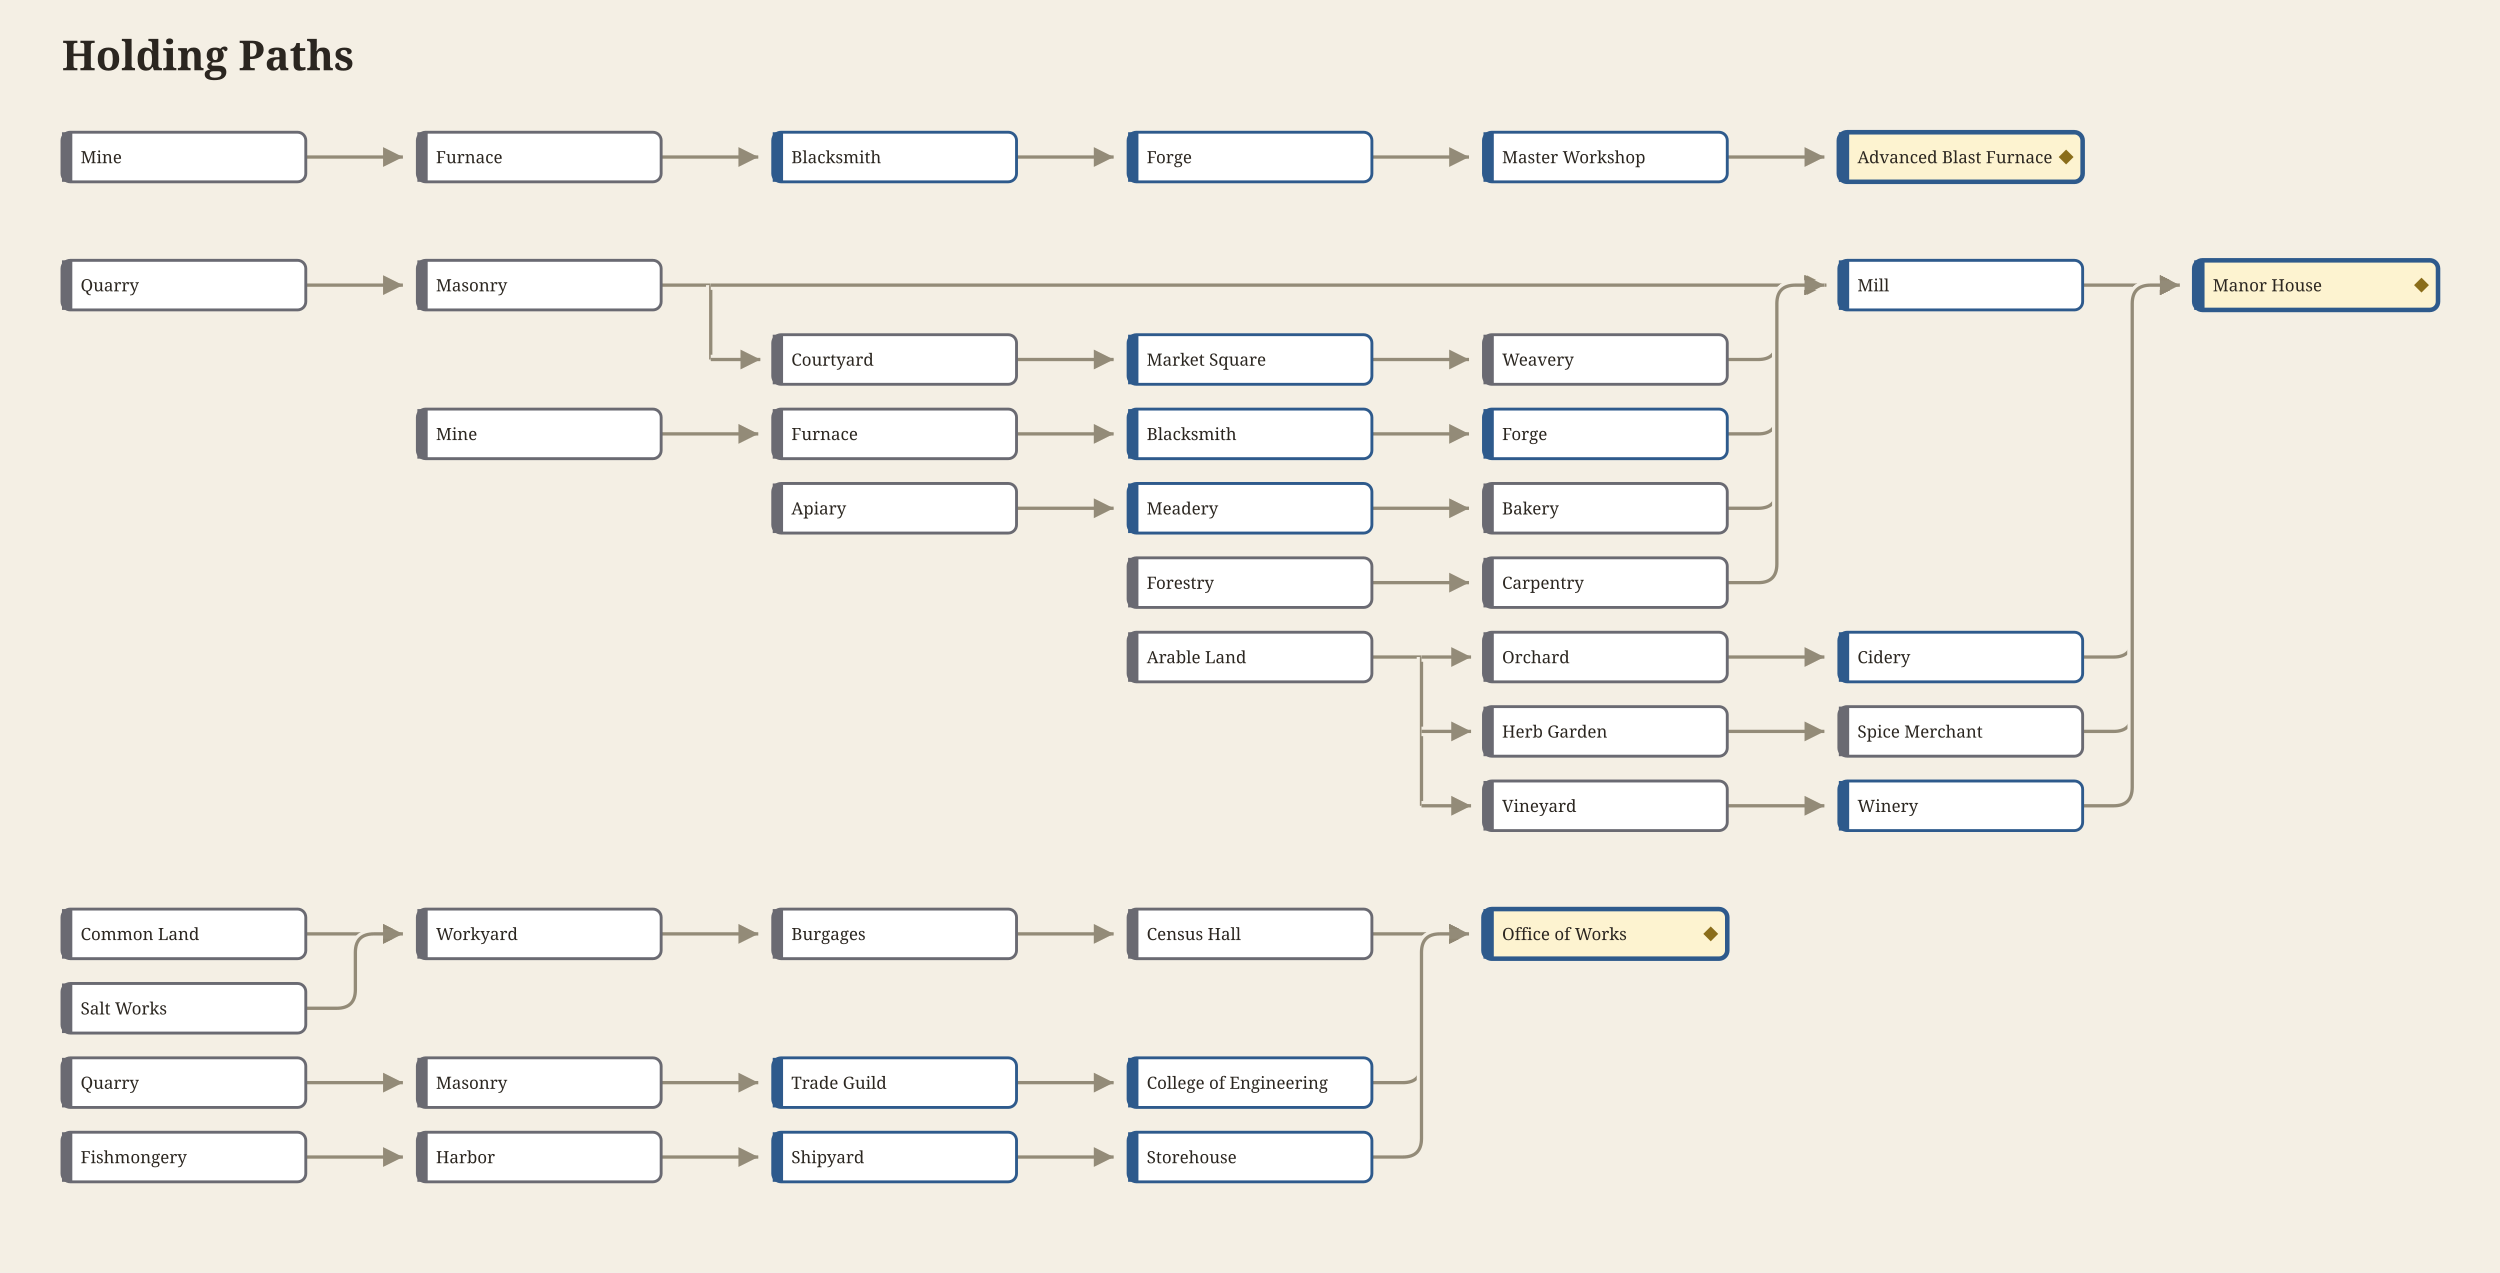
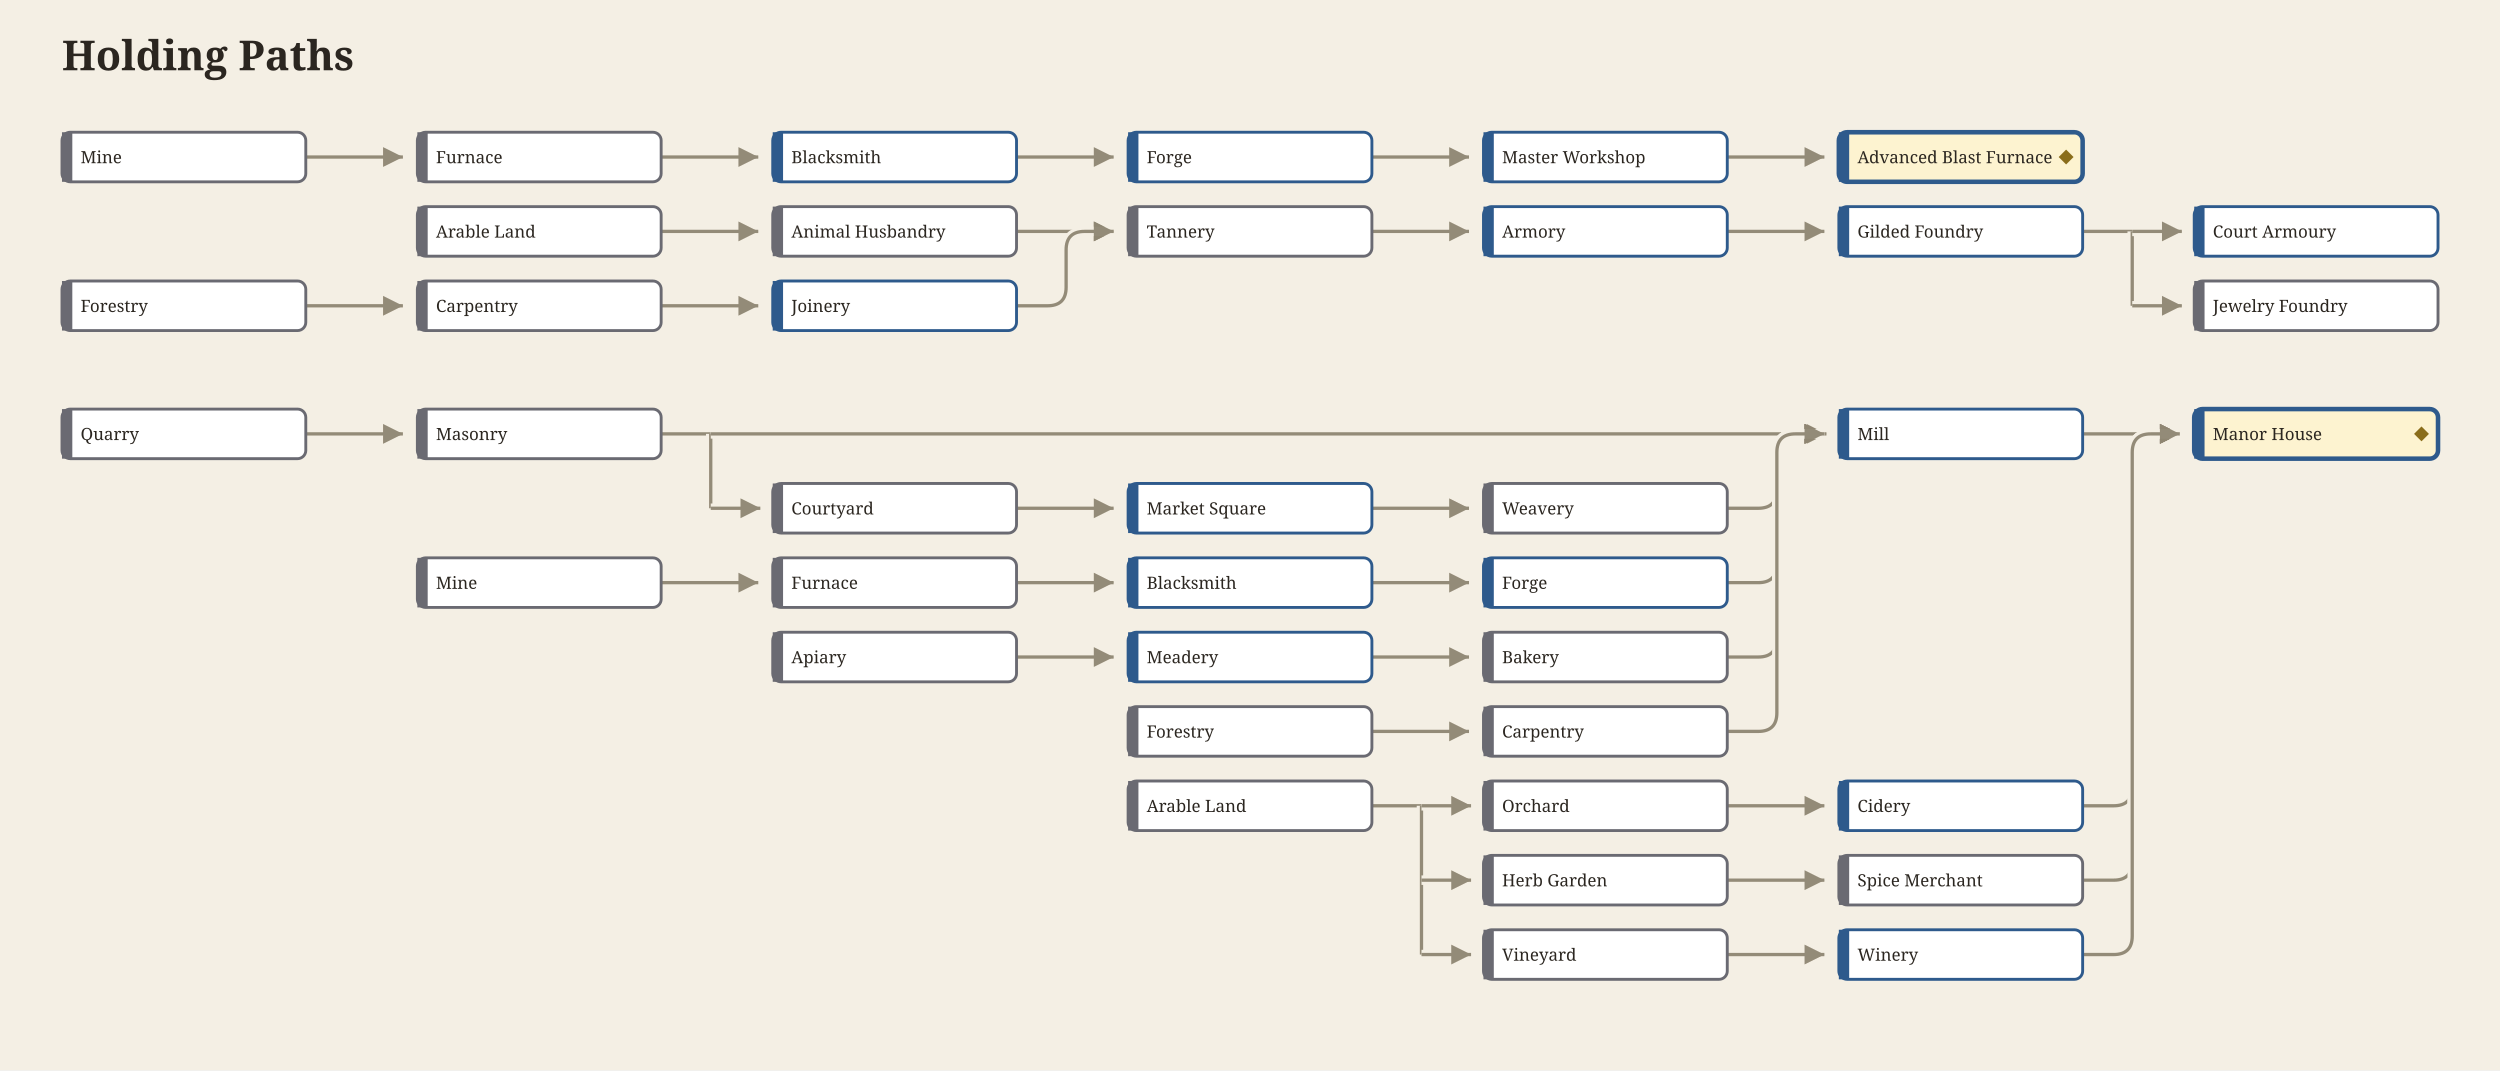
- <svg xmlns="http://www.w3.org/2000/svg" width="1210" height="616" viewBox="0 0 1210 616" font-family="Georgia, serif">
-   <rect width="1210" height="616" fill="#f4efe4" />
+ <svg xmlns="http://www.w3.org/2000/svg" width="1210" height="518" viewBox="0 0 1210 518" font-family="Georgia, serif">
+   <rect width="1210" height="518" fill="#f4efe4" />
  <defs>
    <marker id="arw-2E5A8C" markerWidth="7" markerHeight="7" refX="6" refY="3" orient="auto">
      <path d="M0,0 L6,3 L0,6 Z" fill="#2E5A8C" />
    </marker>
    <marker id="arw-9E2B25" markerWidth="7" markerHeight="7" refX="6" refY="3" orient="auto">
      <path d="M0,0 L6,3 L0,6 Z" fill="#9E2B25" />
    </marker>
    <marker id="arw-1c9c8c" markerWidth="7" markerHeight="7" refX="6" refY="3" orient="auto">
      <path d="M0,0 L6,3 L0,6 Z" fill="#1c9c8c" />
    </marker>
    <marker id="arw-C6A024" markerWidth="7" markerHeight="7" refX="6" refY="3" orient="auto">
      <path d="M0,0 L6,3 L0,6 Z" fill="#C6A024" />
    </marker>
    <marker id="arw-6A3D8F" markerWidth="7" markerHeight="7" refX="6" refY="3" orient="auto">
      <path d="M0,0 L6,3 L0,6 Z" fill="#6A3D8F" />
    </marker>
    <marker id="arw-CC6A1A" markerWidth="7" markerHeight="7" refX="6" refY="3" orient="auto">
      <path d="M0,0 L6,3 L0,6 Z" fill="#CC6A1A" />
    </marker>
    <marker id="arw-3a7d3a" markerWidth="7" markerHeight="7" refX="6" refY="3" orient="auto">
      <path d="M0,0 L6,3 L0,6 Z" fill="#3a7d3a" />
    </marker>
    <marker id="arw-b5347a" markerWidth="7" markerHeight="7" refX="6" refY="3" orient="auto">
      <path d="M0,0 L6,3 L0,6 Z" fill="#b5347a" />
    </marker>
    <marker id="arw-2b6f9e" markerWidth="7" markerHeight="7" refX="6" refY="3" orient="auto">
      <path d="M0,0 L6,3 L0,6 Z" fill="#2b6f9e" />
    </marker>
    <marker id="arw-8a6d1a" markerWidth="7" markerHeight="7" refX="6" refY="3" orient="auto">
      <path d="M0,0 L6,3 L0,6 Z" fill="#8a6d1a" />
    </marker>
    <marker id="arw-5f5647" markerWidth="7" markerHeight="7" refX="6" refY="3" orient="auto">
      <path d="M0,0 L6,3 L0,6 Z" fill="#5f5647" />
    </marker>
    <marker id="arw-7a2ea0" markerWidth="7" markerHeight="7" refX="6" refY="3" orient="auto">
      <path d="M0,0 L6,3 L0,6 Z" fill="#7a2ea0" />
    </marker>
    <marker id="arw-0f8a7e" markerWidth="7" markerHeight="7" refX="6" refY="3" orient="auto">
      <path d="M0,0 L6,3 L0,6 Z" fill="#0f8a7e" />
    </marker>
    <marker id="arw-a83232" markerWidth="7" markerHeight="7" refX="6" refY="3" orient="auto">
      <path d="M0,0 L6,3 L0,6 Z" fill="#a83232" />
    </marker>
    <marker id="arw-8f8672" markerWidth="7" markerHeight="7" refX="6" refY="3" orient="auto">
      <path d="M0,0 L6,3 L0,6 Z" fill="#8f8672" />
    </marker>
  </defs>
  <text x="30" y="34" font-size="20" font-weight="bold" fill="#2b2620">Holding Paths</text>
  <path d="M148,76 L195,76" fill="none" stroke="#f4efe4" stroke-width="4.6" opacity="1" />
  <path d="M148,76 L195,76" fill="none" stroke="#8f8672" stroke-width="1.6" opacity="0.95" marker-end="url(#arw-8f8672)" />
+   <path d="M148,148 L195,148" fill="none" stroke="#f4efe4" stroke-width="4.6" opacity="1" />
+   <path d="M148,148 L195,148" fill="none" stroke="#8f8672" stroke-width="1.6" opacity="0.95" marker-end="url(#arw-8f8672)" />
  <path d="M320,76 L367,76" fill="none" stroke="#f4efe4" stroke-width="4.6" opacity="1" />
  <path d="M320,76 L367,76" fill="none" stroke="#8f8672" stroke-width="1.6" opacity="0.95" marker-end="url(#arw-8f8672)" />
+   <path d="M320,112 L367,112" fill="none" stroke="#f4efe4" stroke-width="4.6" opacity="1" />
+   <path d="M320,112 L367,112" fill="none" stroke="#8f8672" stroke-width="1.6" opacity="0.95" marker-end="url(#arw-8f8672)" />
+   <path d="M320,148 L367,148" fill="none" stroke="#f4efe4" stroke-width="4.6" opacity="1" />
+   <path d="M320,148 L367,148" fill="none" stroke="#8f8672" stroke-width="1.6" opacity="0.95" marker-end="url(#arw-8f8672)" />
  <path d="M492,76 L539,76" fill="none" stroke="#f4efe4" stroke-width="4.6" opacity="1" />
  <path d="M492,76 L539,76" fill="none" stroke="#8f8672" stroke-width="1.6" opacity="0.95" marker-end="url(#arw-8f8672)" />
+   <path d="M492,112 L539,112" fill="none" stroke="#f4efe4" stroke-width="4.6" opacity="1" />
+   <path d="M492,112 L539,112" fill="none" stroke="#8f8672" stroke-width="1.6" opacity="0.95" marker-end="url(#arw-8f8672)" />
+   <path d="M492,148 L507,148 Q516,148 516,139 L516,121 Q516,112 525,112 L539,112" fill="none" stroke="#f4efe4" stroke-width="4.6" opacity="1" />
+   <path d="M492,148 L507,148 Q516,148 516,139 L516,121 Q516,112 525,112 L539,112" fill="none" stroke="#8f8672" stroke-width="1.6" opacity="0.95" marker-end="url(#arw-8f8672)" />
  <path d="M664,76 L711,76" fill="none" stroke="#f4efe4" stroke-width="4.6" opacity="1" />
  <path d="M664,76 L711,76" fill="none" stroke="#8f8672" stroke-width="1.6" opacity="0.95" marker-end="url(#arw-8f8672)" />
+   <path d="M664,112 L711,112" fill="none" stroke="#f4efe4" stroke-width="4.6" opacity="1" />
+   <path d="M664,112 L711,112" fill="none" stroke="#8f8672" stroke-width="1.6" opacity="0.95" marker-end="url(#arw-8f8672)" />
  <path d="M836,76 L883,76" fill="none" stroke="#f4efe4" stroke-width="4.6" opacity="1" />
  <path d="M836,76 L883,76" fill="none" stroke="#8f8672" stroke-width="1.6" opacity="0.95" marker-end="url(#arw-8f8672)" />
+   <path d="M836,112 L883,112" fill="none" stroke="#f4efe4" stroke-width="4.6" opacity="1" />
+   <path d="M836,112 L883,112" fill="none" stroke="#8f8672" stroke-width="1.6" opacity="0.95" marker-end="url(#arw-8f8672)" />
+   <path d="M1008,112 L1032,112" fill="none" stroke="#f4efe4" stroke-width="4.6" opacity="1" />
+   <path d="M1008,112 L1032,112" fill="none" stroke="#8f8672" stroke-width="1.6" opacity="0.95" />
+   <path d="M1032,112 L1032,148" fill="none" stroke="#f4efe4" stroke-width="4.6" opacity="1" />
+   <path d="M1032,112 L1032,148" fill="none" stroke="#8f8672" stroke-width="1.6" opacity="0.95" />
+   <path d="M1032,148 L1056,148" fill="none" stroke="#f4efe4" stroke-width="4.6" opacity="1" />
+   <path d="M1032,148 L1056,148" fill="none" stroke="#8f8672" stroke-width="1.6" opacity="0.95" marker-end="url(#arw-8f8672)" />
+   <path d="M1032,112 L1056,112" fill="none" stroke="#f4efe4" stroke-width="4.6" opacity="1" />
+   <path d="M1032,112 L1056,112" fill="none" stroke="#8f8672" stroke-width="1.6" opacity="0.95" marker-end="url(#arw-8f8672)" />
  <rect x="30" y="64" width="118" height="24" rx="4" fill="#ffffff" stroke="#6a6a72" stroke-width="1.4" />
  <rect x="30" y="64" width="5" height="24" fill="#6a6a72" />
  <text x="39" y="79" font-size="8.2" fill="#2b2620">Mine</text>
+   <rect x="30" y="136" width="118" height="24" rx="4" fill="#ffffff" stroke="#6a6a72" stroke-width="1.4" />
+   <rect x="30" y="136" width="5" height="24" fill="#6a6a72" />
+   <text x="39" y="151" font-size="8.2" fill="#2b2620">Forestry</text>
  <rect x="202" y="64" width="118" height="24" rx="4" fill="#ffffff" stroke="#6a6a72" stroke-width="1.4" />
  <rect x="202" y="64" width="5" height="24" fill="#6a6a72" />
  <text x="211" y="79" font-size="8.2" fill="#2b2620">Furnace</text>
+   <rect x="202" y="100" width="118" height="24" rx="4" fill="#ffffff" stroke="#6a6a72" stroke-width="1.4" />
+   <rect x="202" y="100" width="5" height="24" fill="#6a6a72" />
+   <text x="211" y="115" font-size="8.2" fill="#2b2620">Arable Land</text>
+   <rect x="202" y="136" width="118" height="24" rx="4" fill="#ffffff" stroke="#6a6a72" stroke-width="1.4" />
+   <rect x="202" y="136" width="5" height="24" fill="#6a6a72" />
+   <text x="211" y="151" font-size="8.2" fill="#2b2620">Carpentry</text>
  <rect x="374" y="64" width="118" height="24" rx="4" fill="#ffffff" stroke="#2E5A8C" stroke-width="1.4" />
  <rect x="374" y="64" width="5" height="24" fill="#2E5A8C" />
  <text x="383" y="79" font-size="8.2" fill="#2b2620">Blacksmith</text>
+   <rect x="374" y="100" width="118" height="24" rx="4" fill="#ffffff" stroke="#6a6a72" stroke-width="1.4" />
+   <rect x="374" y="100" width="5" height="24" fill="#6a6a72" />
+   <text x="383" y="115" font-size="8.2" fill="#2b2620">Animal Husbandry</text>
+   <rect x="374" y="136" width="118" height="24" rx="4" fill="#ffffff" stroke="#2E5A8C" stroke-width="1.4" />
+   <rect x="374" y="136" width="5" height="24" fill="#2E5A8C" />
+   <text x="383" y="151" font-size="8.2" fill="#2b2620">Joinery</text>
  <rect x="546" y="64" width="118" height="24" rx="4" fill="#ffffff" stroke="#2E5A8C" stroke-width="1.4" />
  <rect x="546" y="64" width="5" height="24" fill="#2E5A8C" />
  <text x="555" y="79" font-size="8.2" fill="#2b2620">Forge</text>
+   <rect x="546" y="100" width="118" height="24" rx="4" fill="#ffffff" stroke="#6a6a72" stroke-width="1.4" />
+   <rect x="546" y="100" width="5" height="24" fill="#6a6a72" />
+   <text x="555" y="115" font-size="8.2" fill="#2b2620">Tannery</text>
  <rect x="718" y="64" width="118" height="24" rx="4" fill="#ffffff" stroke="#2E5A8C" stroke-width="1.4" />
  <rect x="718" y="64" width="5" height="24" fill="#2E5A8C" />
  <text x="727" y="79" font-size="8.2" fill="#2b2620">Master Workshop</text>
+   <rect x="718" y="100" width="118" height="24" rx="4" fill="#ffffff" stroke="#2E5A8C" stroke-width="1.4" />
+   <rect x="718" y="100" width="5" height="24" fill="#2E5A8C" />
+   <text x="727" y="115" font-size="8.2" fill="#2b2620">Armory</text>
  <rect x="890" y="64" width="118" height="24" rx="4" fill="#fdf3d0" stroke="#2E5A8C" stroke-width="2.2" />
  <rect x="890" y="64" width="5" height="24" fill="#2E5A8C" />
  <text x="899" y="79" font-size="8.2" fill="#2b2620">Advanced Blast Furnace</text>
  <polygon points="1000.0,72.4 1003.6,76.0 1000.0,79.6 996.4,76.0" fill="#8a6d1a" />
-   <path d="M148,138 L195,138" fill="none" stroke="#f4efe4" stroke-width="4.6" opacity="1" />
-   <path d="M148,138 L195,138" fill="none" stroke="#8f8672" stroke-width="1.6" opacity="0.95" marker-end="url(#arw-8f8672)" />
-   <path d="M320,138 L344,138" fill="none" stroke="#f4efe4" stroke-width="4.6" opacity="1" />
-   <path d="M320,138 L344,138" fill="none" stroke="#8f8672" stroke-width="1.6" opacity="0.95" />
-   <path d="M344,138 L344,174" fill="none" stroke="#f4efe4" stroke-width="4.6" opacity="1" />
-   <path d="M344,138 L344,174" fill="none" stroke="#8f8672" stroke-width="1.6" opacity="0.95" />
-   <path d="M344,174 L368,174" fill="none" stroke="#f4efe4" stroke-width="4.6" opacity="1" />
-   <path d="M344,174 L368,174" fill="none" stroke="#8f8672" stroke-width="1.6" opacity="0.95" marker-end="url(#arw-8f8672)" />
-   <path d="M344,138 L884,138" fill="none" stroke="#f4efe4" stroke-width="4.6" opacity="1" />
-   <path d="M344,138 L884,138" fill="none" stroke="#8f8672" stroke-width="1.6" opacity="0.95" marker-end="url(#arw-8f8672)" />
-   <path d="M320,210 L367,210" fill="none" stroke="#f4efe4" stroke-width="4.6" opacity="1" />
-   <path d="M320,210 L367,210" fill="none" stroke="#8f8672" stroke-width="1.6" opacity="0.95" marker-end="url(#arw-8f8672)" />
-   <path d="M492,174 L539,174" fill="none" stroke="#f4efe4" stroke-width="4.6" opacity="1" />
-   <path d="M492,174 L539,174" fill="none" stroke="#8f8672" stroke-width="1.6" opacity="0.95" marker-end="url(#arw-8f8672)" />
-   <path d="M492,210 L539,210" fill="none" stroke="#f4efe4" stroke-width="4.6" opacity="1" />
-   <path d="M492,210 L539,210" fill="none" stroke="#8f8672" stroke-width="1.6" opacity="0.95" marker-end="url(#arw-8f8672)" />
+   <rect x="890" y="100" width="118" height="24" rx="4" fill="#ffffff" stroke="#2E5A8C" stroke-width="1.4" />
+   <rect x="890" y="100" width="5" height="24" fill="#2E5A8C" />
+   <text x="899" y="115" font-size="8.2" fill="#2b2620">Gilded Foundry</text>
+   <rect x="1062" y="100" width="118" height="24" rx="4" fill="#ffffff" stroke="#2E5A8C" stroke-width="1.4" />
+   <rect x="1062" y="100" width="5" height="24" fill="#2E5A8C" />
+   <text x="1071" y="115" font-size="8.2" fill="#2b2620">Court Armoury</text>
+   <rect x="1062" y="136" width="118" height="24" rx="4" fill="#ffffff" stroke="#6a6a72" stroke-width="1.4" />
+   <rect x="1062" y="136" width="5" height="24" fill="#6a6a72" />
+   <text x="1071" y="151" font-size="8.2" fill="#2b2620">Jewelry Foundry</text>
+   <path d="M148,210 L195,210" fill="none" stroke="#f4efe4" stroke-width="4.6" opacity="1" />
+   <path d="M148,210 L195,210" fill="none" stroke="#8f8672" stroke-width="1.6" opacity="0.95" marker-end="url(#arw-8f8672)" />
+   <path d="M320,210 L344,210" fill="none" stroke="#f4efe4" stroke-width="4.6" opacity="1" />
+   <path d="M320,210 L344,210" fill="none" stroke="#8f8672" stroke-width="1.6" opacity="0.95" />
+   <path d="M344,210 L344,246" fill="none" stroke="#f4efe4" stroke-width="4.6" opacity="1" />
+   <path d="M344,210 L344,246" fill="none" stroke="#8f8672" stroke-width="1.6" opacity="0.95" />
+   <path d="M344,246 L368,246" fill="none" stroke="#f4efe4" stroke-width="4.6" opacity="1" />
+   <path d="M344,246 L368,246" fill="none" stroke="#8f8672" stroke-width="1.6" opacity="0.95" marker-end="url(#arw-8f8672)" />
+   <path d="M344,210 L884,210" fill="none" stroke="#f4efe4" stroke-width="4.6" opacity="1" />
+   <path d="M344,210 L884,210" fill="none" stroke="#8f8672" stroke-width="1.6" opacity="0.95" marker-end="url(#arw-8f8672)" />
+   <path d="M320,282 L367,282" fill="none" stroke="#f4efe4" stroke-width="4.6" opacity="1" />
+   <path d="M320,282 L367,282" fill="none" stroke="#8f8672" stroke-width="1.6" opacity="0.95" marker-end="url(#arw-8f8672)" />
  <path d="M492,246 L539,246" fill="none" stroke="#f4efe4" stroke-width="4.6" opacity="1" />
  <path d="M492,246 L539,246" fill="none" stroke="#8f8672" stroke-width="1.6" opacity="0.95" marker-end="url(#arw-8f8672)" />
-   <path d="M664,174 L711,174" fill="none" stroke="#f4efe4" stroke-width="4.6" opacity="1" />
-   <path d="M664,174 L711,174" fill="none" stroke="#8f8672" stroke-width="1.6" opacity="0.95" marker-end="url(#arw-8f8672)" />
-   <path d="M664,210 L711,210" fill="none" stroke="#f4efe4" stroke-width="4.6" opacity="1" />
-   <path d="M664,210 L711,210" fill="none" stroke="#8f8672" stroke-width="1.6" opacity="0.95" marker-end="url(#arw-8f8672)" />
+   <path d="M492,282 L539,282" fill="none" stroke="#f4efe4" stroke-width="4.6" opacity="1" />
+   <path d="M492,282 L539,282" fill="none" stroke="#8f8672" stroke-width="1.6" opacity="0.95" marker-end="url(#arw-8f8672)" />
+   <path d="M492,318 L539,318" fill="none" stroke="#f4efe4" stroke-width="4.6" opacity="1" />
+   <path d="M492,318 L539,318" fill="none" stroke="#8f8672" stroke-width="1.6" opacity="0.95" marker-end="url(#arw-8f8672)" />
  <path d="M664,246 L711,246" fill="none" stroke="#f4efe4" stroke-width="4.6" opacity="1" />
  <path d="M664,246 L711,246" fill="none" stroke="#8f8672" stroke-width="1.6" opacity="0.95" marker-end="url(#arw-8f8672)" />
  <path d="M664,282 L711,282" fill="none" stroke="#f4efe4" stroke-width="4.6" opacity="1" />
  <path d="M664,282 L711,282" fill="none" stroke="#8f8672" stroke-width="1.6" opacity="0.95" marker-end="url(#arw-8f8672)" />
-   <path d="M664,318 L688,318" fill="none" stroke="#f4efe4" stroke-width="4.6" opacity="1" />
-   <path d="M664,318 L688,318" fill="none" stroke="#8f8672" stroke-width="1.6" opacity="0.95" />
-   <path d="M688,318 L688,390" fill="none" stroke="#f4efe4" stroke-width="4.6" opacity="1" />
-   <path d="M688,318 L688,390" fill="none" stroke="#8f8672" stroke-width="1.6" opacity="0.95" />
-   <path d="M688,354 L712,354" fill="none" stroke="#f4efe4" stroke-width="4.6" opacity="1" />
-   <path d="M688,354 L712,354" fill="none" stroke="#8f8672" stroke-width="1.6" opacity="0.95" marker-end="url(#arw-8f8672)" />
+   <path d="M664,318 L711,318" fill="none" stroke="#f4efe4" stroke-width="4.6" opacity="1" />
+   <path d="M664,318 L711,318" fill="none" stroke="#8f8672" stroke-width="1.6" opacity="0.95" marker-end="url(#arw-8f8672)" />
+   <path d="M664,354 L711,354" fill="none" stroke="#f4efe4" stroke-width="4.6" opacity="1" />
+   <path d="M664,354 L711,354" fill="none" stroke="#8f8672" stroke-width="1.6" opacity="0.95" marker-end="url(#arw-8f8672)" />
+   <path d="M664,390 L688,390" fill="none" stroke="#f4efe4" stroke-width="4.6" opacity="1" />
+   <path d="M664,390 L688,390" fill="none" stroke="#8f8672" stroke-width="1.6" opacity="0.95" />
+   <path d="M688,390 L688,462" fill="none" stroke="#f4efe4" stroke-width="4.6" opacity="1" />
+   <path d="M688,390 L688,462" fill="none" stroke="#8f8672" stroke-width="1.6" opacity="0.95" />
+   <path d="M688,426 L712,426" fill="none" stroke="#f4efe4" stroke-width="4.6" opacity="1" />
+   <path d="M688,426 L712,426" fill="none" stroke="#8f8672" stroke-width="1.6" opacity="0.95" marker-end="url(#arw-8f8672)" />
+   <path d="M688,462 L712,462" fill="none" stroke="#f4efe4" stroke-width="4.6" opacity="1" />
+   <path d="M688,462 L712,462" fill="none" stroke="#8f8672" stroke-width="1.6" opacity="0.95" marker-end="url(#arw-8f8672)" />
  <path d="M688,390 L712,390" fill="none" stroke="#f4efe4" stroke-width="4.6" opacity="1" />
  <path d="M688,390 L712,390" fill="none" stroke="#8f8672" stroke-width="1.6" opacity="0.95" marker-end="url(#arw-8f8672)" />
-   <path d="M688,318 L712,318" fill="none" stroke="#f4efe4" stroke-width="4.6" opacity="1" />
-   <path d="M688,318 L712,318" fill="none" stroke="#8f8672" stroke-width="1.6" opacity="0.95" marker-end="url(#arw-8f8672)" />
-   <path d="M836,174 L851,174 Q860,174 860,165 L860,147 Q860,138 869,138 L883,138" fill="none" stroke="#f4efe4" stroke-width="4.6" opacity="1" />
-   <path d="M836,174 L851,174 Q860,174 860,165 L860,147 Q860,138 869,138 L883,138" fill="none" stroke="#8f8672" stroke-width="1.6" opacity="0.95" marker-end="url(#arw-8f8672)" />
-   <path d="M836,210 L851,210 Q860,210 860,201 L860,147 Q860,138 869,138 L883,138" fill="none" stroke="#f4efe4" stroke-width="4.6" opacity="1" />
-   <path d="M836,210 L851,210 Q860,210 860,201 L860,147 Q860,138 869,138 L883,138" fill="none" stroke="#8f8672" stroke-width="1.6" opacity="0.95" marker-end="url(#arw-8f8672)" />
-   <path d="M836,246 L851,246 Q860,246 860,237 L860,147 Q860,138 869,138 L883,138" fill="none" stroke="#f4efe4" stroke-width="4.6" opacity="1" />
-   <path d="M836,246 L851,246 Q860,246 860,237 L860,147 Q860,138 869,138 L883,138" fill="none" stroke="#8f8672" stroke-width="1.6" opacity="0.95" marker-end="url(#arw-8f8672)" />
-   <path d="M836,282 L851,282 Q860,282 860,273 L860,147 Q860,138 869,138 L883,138" fill="none" stroke="#f4efe4" stroke-width="4.6" opacity="1" />
-   <path d="M836,282 L851,282 Q860,282 860,273 L860,147 Q860,138 869,138 L883,138" fill="none" stroke="#8f8672" stroke-width="1.6" opacity="0.95" marker-end="url(#arw-8f8672)" />
-   <path d="M836,318 L883,318" fill="none" stroke="#f4efe4" stroke-width="4.6" opacity="1" />
-   <path d="M836,318 L883,318" fill="none" stroke="#8f8672" stroke-width="1.6" opacity="0.95" marker-end="url(#arw-8f8672)" />
-   <path d="M836,354 L883,354" fill="none" stroke="#f4efe4" stroke-width="4.6" opacity="1" />
-   <path d="M836,354 L883,354" fill="none" stroke="#8f8672" stroke-width="1.6" opacity="0.95" marker-end="url(#arw-8f8672)" />
+   <path d="M836,246 L851,246 Q860,246 860,237 L860,219 Q860,210 869,210 L883,210" fill="none" stroke="#f4efe4" stroke-width="4.6" opacity="1" />
+   <path d="M836,246 L851,246 Q860,246 860,237 L860,219 Q860,210 869,210 L883,210" fill="none" stroke="#8f8672" stroke-width="1.6" opacity="0.95" marker-end="url(#arw-8f8672)" />
+   <path d="M836,282 L851,282 Q860,282 860,273 L860,219 Q860,210 869,210 L883,210" fill="none" stroke="#f4efe4" stroke-width="4.6" opacity="1" />
+   <path d="M836,282 L851,282 Q860,282 860,273 L860,219 Q860,210 869,210 L883,210" fill="none" stroke="#8f8672" stroke-width="1.6" opacity="0.95" marker-end="url(#arw-8f8672)" />
+   <path d="M836,318 L851,318 Q860,318 860,309 L860,219 Q860,210 869,210 L883,210" fill="none" stroke="#f4efe4" stroke-width="4.6" opacity="1" />
+   <path d="M836,318 L851,318 Q860,318 860,309 L860,219 Q860,210 869,210 L883,210" fill="none" stroke="#8f8672" stroke-width="1.6" opacity="0.95" marker-end="url(#arw-8f8672)" />
+   <path d="M836,354 L851,354 Q860,354 860,345 L860,219 Q860,210 869,210 L883,210" fill="none" stroke="#f4efe4" stroke-width="4.6" opacity="1" />
+   <path d="M836,354 L851,354 Q860,354 860,345 L860,219 Q860,210 869,210 L883,210" fill="none" stroke="#8f8672" stroke-width="1.6" opacity="0.95" marker-end="url(#arw-8f8672)" />
  <path d="M836,390 L883,390" fill="none" stroke="#f4efe4" stroke-width="4.6" opacity="1" />
  <path d="M836,390 L883,390" fill="none" stroke="#8f8672" stroke-width="1.6" opacity="0.95" marker-end="url(#arw-8f8672)" />
-   <path d="M1008,138 L1055,138" fill="none" stroke="#f4efe4" stroke-width="4.6" opacity="1" />
-   <path d="M1008,138 L1055,138" fill="none" stroke="#8f8672" stroke-width="1.6" opacity="0.95" marker-end="url(#arw-8f8672)" />
-   <path d="M1008,318 L1023,318 Q1032,318 1032,309 L1032,147 Q1032,138 1041,138 L1055,138" fill="none" stroke="#f4efe4" stroke-width="4.6" opacity="1" />
-   <path d="M1008,318 L1023,318 Q1032,318 1032,309 L1032,147 Q1032,138 1041,138 L1055,138" fill="none" stroke="#8f8672" stroke-width="1.6" opacity="0.95" marker-end="url(#arw-8f8672)" />
-   <path d="M1008,354 L1023,354 Q1032,354 1032,345 L1032,147 Q1032,138 1041,138 L1055,138" fill="none" stroke="#f4efe4" stroke-width="4.6" opacity="1" />
-   <path d="M1008,354 L1023,354 Q1032,354 1032,345 L1032,147 Q1032,138 1041,138 L1055,138" fill="none" stroke="#8f8672" stroke-width="1.6" opacity="0.95" marker-end="url(#arw-8f8672)" />
-   <path d="M1008,390 L1023,390 Q1032,390 1032,381 L1032,147 Q1032,138 1041,138 L1055,138" fill="none" stroke="#f4efe4" stroke-width="4.6" opacity="1" />
-   <path d="M1008,390 L1023,390 Q1032,390 1032,381 L1032,147 Q1032,138 1041,138 L1055,138" fill="none" stroke="#8f8672" stroke-width="1.6" opacity="0.95" marker-end="url(#arw-8f8672)" />
-   <rect x="30" y="126" width="118" height="24" rx="4" fill="#ffffff" stroke="#6a6a72" stroke-width="1.4" />
-   <rect x="30" y="126" width="5" height="24" fill="#6a6a72" />
-   <text x="39" y="141" font-size="8.2" fill="#2b2620">Quarry</text>
-   <rect x="202" y="126" width="118" height="24" rx="4" fill="#ffffff" stroke="#6a6a72" stroke-width="1.4" />
-   <rect x="202" y="126" width="5" height="24" fill="#6a6a72" />
-   <text x="211" y="141" font-size="8.2" fill="#2b2620">Masonry</text>
+   <path d="M836,426 L883,426" fill="none" stroke="#f4efe4" stroke-width="4.6" opacity="1" />
+   <path d="M836,426 L883,426" fill="none" stroke="#8f8672" stroke-width="1.6" opacity="0.95" marker-end="url(#arw-8f8672)" />
+   <path d="M836,462 L883,462" fill="none" stroke="#f4efe4" stroke-width="4.6" opacity="1" />
+   <path d="M836,462 L883,462" fill="none" stroke="#8f8672" stroke-width="1.6" opacity="0.95" marker-end="url(#arw-8f8672)" />
+   <path d="M1008,210 L1055,210" fill="none" stroke="#f4efe4" stroke-width="4.6" opacity="1" />
+   <path d="M1008,210 L1055,210" fill="none" stroke="#8f8672" stroke-width="1.6" opacity="0.95" marker-end="url(#arw-8f8672)" />
+   <path d="M1008,390 L1023,390 Q1032,390 1032,381 L1032,219 Q1032,210 1041,210 L1055,210" fill="none" stroke="#f4efe4" stroke-width="4.6" opacity="1" />
+   <path d="M1008,390 L1023,390 Q1032,390 1032,381 L1032,219 Q1032,210 1041,210 L1055,210" fill="none" stroke="#8f8672" stroke-width="1.6" opacity="0.95" marker-end="url(#arw-8f8672)" />
+   <path d="M1008,426 L1023,426 Q1032,426 1032,417 L1032,219 Q1032,210 1041,210 L1055,210" fill="none" stroke="#f4efe4" stroke-width="4.6" opacity="1" />
+   <path d="M1008,426 L1023,426 Q1032,426 1032,417 L1032,219 Q1032,210 1041,210 L1055,210" fill="none" stroke="#8f8672" stroke-width="1.6" opacity="0.95" marker-end="url(#arw-8f8672)" />
+   <path d="M1008,462 L1023,462 Q1032,462 1032,453 L1032,219 Q1032,210 1041,210 L1055,210" fill="none" stroke="#f4efe4" stroke-width="4.6" opacity="1" />
+   <path d="M1008,462 L1023,462 Q1032,462 1032,453 L1032,219 Q1032,210 1041,210 L1055,210" fill="none" stroke="#8f8672" stroke-width="1.6" opacity="0.95" marker-end="url(#arw-8f8672)" />
+   <rect x="30" y="198" width="118" height="24" rx="4" fill="#ffffff" stroke="#6a6a72" stroke-width="1.4" />
+   <rect x="30" y="198" width="5" height="24" fill="#6a6a72" />
+   <text x="39" y="213" font-size="8.2" fill="#2b2620">Quarry</text>
  <rect x="202" y="198" width="118" height="24" rx="4" fill="#ffffff" stroke="#6a6a72" stroke-width="1.4" />
  <rect x="202" y="198" width="5" height="24" fill="#6a6a72" />
-   <text x="211" y="213" font-size="8.2" fill="#2b2620">Mine</text>
-   <rect x="374" y="162" width="118" height="24" rx="4" fill="#ffffff" stroke="#6a6a72" stroke-width="1.4" />
-   <rect x="374" y="162" width="5" height="24" fill="#6a6a72" />
-   <text x="383" y="177" font-size="8.2" fill="#2b2620">Courtyard</text>
-   <rect x="374" y="198" width="118" height="24" rx="4" fill="#ffffff" stroke="#6a6a72" stroke-width="1.4" />
-   <rect x="374" y="198" width="5" height="24" fill="#6a6a72" />
-   <text x="383" y="213" font-size="8.2" fill="#2b2620">Furnace</text>
+   <text x="211" y="213" font-size="8.2" fill="#2b2620">Masonry</text>
+   <rect x="202" y="270" width="118" height="24" rx="4" fill="#ffffff" stroke="#6a6a72" stroke-width="1.4" />
+   <rect x="202" y="270" width="5" height="24" fill="#6a6a72" />
+   <text x="211" y="285" font-size="8.2" fill="#2b2620">Mine</text>
  <rect x="374" y="234" width="118" height="24" rx="4" fill="#ffffff" stroke="#6a6a72" stroke-width="1.4" />
  <rect x="374" y="234" width="5" height="24" fill="#6a6a72" />
-   <text x="383" y="249" font-size="8.2" fill="#2b2620">Apiary</text>
-   <rect x="546" y="162" width="118" height="24" rx="4" fill="#ffffff" stroke="#2E5A8C" stroke-width="1.4" />
-   <rect x="546" y="162" width="5" height="24" fill="#2E5A8C" />
-   <text x="555" y="177" font-size="8.2" fill="#2b2620">Market Square</text>
-   <rect x="546" y="198" width="118" height="24" rx="4" fill="#ffffff" stroke="#2E5A8C" stroke-width="1.4" />
-   <rect x="546" y="198" width="5" height="24" fill="#2E5A8C" />
-   <text x="555" y="213" font-size="8.2" fill="#2b2620">Blacksmith</text>
+   <text x="383" y="249" font-size="8.2" fill="#2b2620">Courtyard</text>
+   <rect x="374" y="270" width="118" height="24" rx="4" fill="#ffffff" stroke="#6a6a72" stroke-width="1.4" />
+   <rect x="374" y="270" width="5" height="24" fill="#6a6a72" />
+   <text x="383" y="285" font-size="8.2" fill="#2b2620">Furnace</text>
+   <rect x="374" y="306" width="118" height="24" rx="4" fill="#ffffff" stroke="#6a6a72" stroke-width="1.4" />
+   <rect x="374" y="306" width="5" height="24" fill="#6a6a72" />
+   <text x="383" y="321" font-size="8.2" fill="#2b2620">Apiary</text>
  <rect x="546" y="234" width="118" height="24" rx="4" fill="#ffffff" stroke="#2E5A8C" stroke-width="1.4" />
  <rect x="546" y="234" width="5" height="24" fill="#2E5A8C" />
-   <text x="555" y="249" font-size="8.2" fill="#2b2620">Meadery</text>
-   <rect x="546" y="270" width="118" height="24" rx="4" fill="#ffffff" stroke="#6a6a72" stroke-width="1.4" />
-   <rect x="546" y="270" width="5" height="24" fill="#6a6a72" />
-   <text x="555" y="285" font-size="8.2" fill="#2b2620">Forestry</text>
-   <rect x="546" y="306" width="118" height="24" rx="4" fill="#ffffff" stroke="#6a6a72" stroke-width="1.4" />
-   <rect x="546" y="306" width="5" height="24" fill="#6a6a72" />
-   <text x="555" y="321" font-size="8.2" fill="#2b2620">Arable Land</text>
-   <rect x="718" y="162" width="118" height="24" rx="4" fill="#ffffff" stroke="#6a6a72" stroke-width="1.4" />
-   <rect x="718" y="162" width="5" height="24" fill="#6a6a72" />
-   <text x="727" y="177" font-size="8.2" fill="#2b2620">Weavery</text>
-   <rect x="718" y="198" width="118" height="24" rx="4" fill="#ffffff" stroke="#2E5A8C" stroke-width="1.4" />
-   <rect x="718" y="198" width="5" height="24" fill="#2E5A8C" />
-   <text x="727" y="213" font-size="8.2" fill="#2b2620">Forge</text>
+   <text x="555" y="249" font-size="8.2" fill="#2b2620">Market Square</text>
+   <rect x="546" y="270" width="118" height="24" rx="4" fill="#ffffff" stroke="#2E5A8C" stroke-width="1.4" />
+   <rect x="546" y="270" width="5" height="24" fill="#2E5A8C" />
+   <text x="555" y="285" font-size="8.2" fill="#2b2620">Blacksmith</text>
+   <rect x="546" y="306" width="118" height="24" rx="4" fill="#ffffff" stroke="#2E5A8C" stroke-width="1.4" />
+   <rect x="546" y="306" width="5" height="24" fill="#2E5A8C" />
+   <text x="555" y="321" font-size="8.2" fill="#2b2620">Meadery</text>
+   <rect x="546" y="342" width="118" height="24" rx="4" fill="#ffffff" stroke="#6a6a72" stroke-width="1.4" />
+   <rect x="546" y="342" width="5" height="24" fill="#6a6a72" />
+   <text x="555" y="357" font-size="8.2" fill="#2b2620">Forestry</text>
+   <rect x="546" y="378" width="118" height="24" rx="4" fill="#ffffff" stroke="#6a6a72" stroke-width="1.4" />
+   <rect x="546" y="378" width="5" height="24" fill="#6a6a72" />
+   <text x="555" y="393" font-size="8.2" fill="#2b2620">Arable Land</text>
  <rect x="718" y="234" width="118" height="24" rx="4" fill="#ffffff" stroke="#6a6a72" stroke-width="1.4" />
  <rect x="718" y="234" width="5" height="24" fill="#6a6a72" />
-   <text x="727" y="249" font-size="8.2" fill="#2b2620">Bakery</text>
-   <rect x="718" y="270" width="118" height="24" rx="4" fill="#ffffff" stroke="#6a6a72" stroke-width="1.4" />
-   <rect x="718" y="270" width="5" height="24" fill="#6a6a72" />
-   <text x="727" y="285" font-size="8.2" fill="#2b2620">Carpentry</text>
+   <text x="727" y="249" font-size="8.2" fill="#2b2620">Weavery</text>
+   <rect x="718" y="270" width="118" height="24" rx="4" fill="#ffffff" stroke="#2E5A8C" stroke-width="1.4" />
+   <rect x="718" y="270" width="5" height="24" fill="#2E5A8C" />
+   <text x="727" y="285" font-size="8.2" fill="#2b2620">Forge</text>
  <rect x="718" y="306" width="118" height="24" rx="4" fill="#ffffff" stroke="#6a6a72" stroke-width="1.4" />
  <rect x="718" y="306" width="5" height="24" fill="#6a6a72" />
-   <text x="727" y="321" font-size="8.2" fill="#2b2620">Orchard</text>
+   <text x="727" y="321" font-size="8.2" fill="#2b2620">Bakery</text>
  <rect x="718" y="342" width="118" height="24" rx="4" fill="#ffffff" stroke="#6a6a72" stroke-width="1.4" />
  <rect x="718" y="342" width="5" height="24" fill="#6a6a72" />
-   <text x="727" y="357" font-size="8.2" fill="#2b2620">Herb Garden</text>
+   <text x="727" y="357" font-size="8.2" fill="#2b2620">Carpentry</text>
  <rect x="718" y="378" width="118" height="24" rx="4" fill="#ffffff" stroke="#6a6a72" stroke-width="1.4" />
  <rect x="718" y="378" width="5" height="24" fill="#6a6a72" />
-   <text x="727" y="393" font-size="8.2" fill="#2b2620">Vineyard</text>
-   <rect x="890" y="126" width="118" height="24" rx="4" fill="#ffffff" stroke="#2E5A8C" stroke-width="1.4" />
-   <rect x="890" y="126" width="5" height="24" fill="#2E5A8C" />
-   <text x="899" y="141" font-size="8.2" fill="#2b2620">Mill</text>
-   <rect x="890" y="306" width="118" height="24" rx="4" fill="#ffffff" stroke="#2E5A8C" stroke-width="1.4" />
-   <rect x="890" y="306" width="5" height="24" fill="#2E5A8C" />
-   <text x="899" y="321" font-size="8.2" fill="#2b2620">Cidery</text>
-   <rect x="890" y="342" width="118" height="24" rx="4" fill="#ffffff" stroke="#6a6a72" stroke-width="1.4" />
-   <rect x="890" y="342" width="5" height="24" fill="#6a6a72" />
-   <text x="899" y="357" font-size="8.2" fill="#2b2620">Spice Merchant</text>
+   <text x="727" y="393" font-size="8.2" fill="#2b2620">Orchard</text>
+   <rect x="718" y="414" width="118" height="24" rx="4" fill="#ffffff" stroke="#6a6a72" stroke-width="1.4" />
+   <rect x="718" y="414" width="5" height="24" fill="#6a6a72" />
+   <text x="727" y="429" font-size="8.2" fill="#2b2620">Herb Garden</text>
+   <rect x="718" y="450" width="118" height="24" rx="4" fill="#ffffff" stroke="#6a6a72" stroke-width="1.4" />
+   <rect x="718" y="450" width="5" height="24" fill="#6a6a72" />
+   <text x="727" y="465" font-size="8.2" fill="#2b2620">Vineyard</text>
+   <rect x="890" y="198" width="118" height="24" rx="4" fill="#ffffff" stroke="#2E5A8C" stroke-width="1.4" />
+   <rect x="890" y="198" width="5" height="24" fill="#2E5A8C" />
+   <text x="899" y="213" font-size="8.2" fill="#2b2620">Mill</text>
  <rect x="890" y="378" width="118" height="24" rx="4" fill="#ffffff" stroke="#2E5A8C" stroke-width="1.4" />
  <rect x="890" y="378" width="5" height="24" fill="#2E5A8C" />
-   <text x="899" y="393" font-size="8.2" fill="#2b2620">Winery</text>
-   <rect x="1062" y="126" width="118" height="24" rx="4" fill="#fdf3d0" stroke="#2E5A8C" stroke-width="2.2" />
-   <rect x="1062" y="126" width="5" height="24" fill="#2E5A8C" />
-   <text x="1071" y="141" font-size="8.2" fill="#2b2620">Manor House</text>
-   <polygon points="1172.0,134.4 1175.6,138.0 1172.0,141.6 1168.4,138.0" fill="#8a6d1a" />
-   <path d="M148,452 L195,452" fill="none" stroke="#f4efe4" stroke-width="4.6" opacity="1" />
-   <path d="M148,452 L195,452" fill="none" stroke="#8f8672" stroke-width="1.6" opacity="0.95" marker-end="url(#arw-8f8672)" />
-   <path d="M148,488 L163,488 Q172,488 172,479 L172,461 Q172,452 181,452 L195,452" fill="none" stroke="#f4efe4" stroke-width="4.6" opacity="1" />
-   <path d="M148,488 L163,488 Q172,488 172,479 L172,461 Q172,452 181,452 L195,452" fill="none" stroke="#8f8672" stroke-width="1.6" opacity="0.95" marker-end="url(#arw-8f8672)" />
-   <path d="M148,524 L195,524" fill="none" stroke="#f4efe4" stroke-width="4.6" opacity="1" />
-   <path d="M148,524 L195,524" fill="none" stroke="#8f8672" stroke-width="1.6" opacity="0.95" marker-end="url(#arw-8f8672)" />
-   <path d="M148,560 L195,560" fill="none" stroke="#f4efe4" stroke-width="4.6" opacity="1" />
-   <path d="M148,560 L195,560" fill="none" stroke="#8f8672" stroke-width="1.6" opacity="0.95" marker-end="url(#arw-8f8672)" />
-   <path d="M320,452 L367,452" fill="none" stroke="#f4efe4" stroke-width="4.6" opacity="1" />
-   <path d="M320,452 L367,452" fill="none" stroke="#8f8672" stroke-width="1.6" opacity="0.95" marker-end="url(#arw-8f8672)" />
-   <path d="M320,524 L367,524" fill="none" stroke="#f4efe4" stroke-width="4.6" opacity="1" />
-   <path d="M320,524 L367,524" fill="none" stroke="#8f8672" stroke-width="1.6" opacity="0.95" marker-end="url(#arw-8f8672)" />
-   <path d="M320,560 L367,560" fill="none" stroke="#f4efe4" stroke-width="4.6" opacity="1" />
-   <path d="M320,560 L367,560" fill="none" stroke="#8f8672" stroke-width="1.6" opacity="0.95" marker-end="url(#arw-8f8672)" />
-   <path d="M492,452 L539,452" fill="none" stroke="#f4efe4" stroke-width="4.6" opacity="1" />
-   <path d="M492,452 L539,452" fill="none" stroke="#8f8672" stroke-width="1.6" opacity="0.95" marker-end="url(#arw-8f8672)" />
-   <path d="M492,524 L539,524" fill="none" stroke="#f4efe4" stroke-width="4.6" opacity="1" />
-   <path d="M492,524 L539,524" fill="none" stroke="#8f8672" stroke-width="1.6" opacity="0.95" marker-end="url(#arw-8f8672)" />
-   <path d="M492,560 L539,560" fill="none" stroke="#f4efe4" stroke-width="4.6" opacity="1" />
-   <path d="M492,560 L539,560" fill="none" stroke="#8f8672" stroke-width="1.6" opacity="0.95" marker-end="url(#arw-8f8672)" />
-   <path d="M664,452 L711,452" fill="none" stroke="#f4efe4" stroke-width="4.6" opacity="1" />
-   <path d="M664,452 L711,452" fill="none" stroke="#8f8672" stroke-width="1.6" opacity="0.95" marker-end="url(#arw-8f8672)" />
-   <path d="M664,524 L679,524 Q688,524 688,515 L688,461 Q688,452 697,452 L711,452" fill="none" stroke="#f4efe4" stroke-width="4.6" opacity="1" />
-   <path d="M664,524 L679,524 Q688,524 688,515 L688,461 Q688,452 697,452 L711,452" fill="none" stroke="#8f8672" stroke-width="1.6" opacity="0.95" marker-end="url(#arw-8f8672)" />
-   <path d="M664,560 L679,560 Q688,560 688,551 L688,461 Q688,452 697,452 L711,452" fill="none" stroke="#f4efe4" stroke-width="4.6" opacity="1" />
-   <path d="M664,560 L679,560 Q688,560 688,551 L688,461 Q688,452 697,452 L711,452" fill="none" stroke="#8f8672" stroke-width="1.6" opacity="0.95" marker-end="url(#arw-8f8672)" />
-   <rect x="30" y="440" width="118" height="24" rx="4" fill="#ffffff" stroke="#6a6a72" stroke-width="1.4" />
-   <rect x="30" y="440" width="5" height="24" fill="#6a6a72" />
-   <text x="39" y="455" font-size="8.2" fill="#2b2620">Common Land</text>
-   <rect x="30" y="476" width="118" height="24" rx="4" fill="#ffffff" stroke="#6a6a72" stroke-width="1.4" />
-   <rect x="30" y="476" width="5" height="24" fill="#6a6a72" />
-   <text x="39" y="491" font-size="8.2" fill="#2b2620">Salt Works</text>
-   <rect x="30" y="512" width="118" height="24" rx="4" fill="#ffffff" stroke="#6a6a72" stroke-width="1.4" />
-   <rect x="30" y="512" width="5" height="24" fill="#6a6a72" />
-   <text x="39" y="527" font-size="8.2" fill="#2b2620">Quarry</text>
-   <rect x="30" y="548" width="118" height="24" rx="4" fill="#ffffff" stroke="#6a6a72" stroke-width="1.4" />
-   <rect x="30" y="548" width="5" height="24" fill="#6a6a72" />
-   <text x="39" y="563" font-size="8.2" fill="#2b2620">Fishmongery</text>
-   <rect x="202" y="440" width="118" height="24" rx="4" fill="#ffffff" stroke="#6a6a72" stroke-width="1.4" />
-   <rect x="202" y="440" width="5" height="24" fill="#6a6a72" />
-   <text x="211" y="455" font-size="8.2" fill="#2b2620">Workyard</text>
-   <rect x="202" y="512" width="118" height="24" rx="4" fill="#ffffff" stroke="#6a6a72" stroke-width="1.4" />
-   <rect x="202" y="512" width="5" height="24" fill="#6a6a72" />
-   <text x="211" y="527" font-size="8.2" fill="#2b2620">Masonry</text>
-   <rect x="202" y="548" width="118" height="24" rx="4" fill="#ffffff" stroke="#6a6a72" stroke-width="1.4" />
-   <rect x="202" y="548" width="5" height="24" fill="#6a6a72" />
-   <text x="211" y="563" font-size="8.2" fill="#2b2620">Harbor</text>
-   <rect x="374" y="440" width="118" height="24" rx="4" fill="#ffffff" stroke="#6a6a72" stroke-width="1.4" />
-   <rect x="374" y="440" width="5" height="24" fill="#6a6a72" />
-   <text x="383" y="455" font-size="8.2" fill="#2b2620">Burgages</text>
-   <rect x="374" y="512" width="118" height="24" rx="4" fill="#ffffff" stroke="#2E5A8C" stroke-width="1.4" />
-   <rect x="374" y="512" width="5" height="24" fill="#2E5A8C" />
-   <text x="383" y="527" font-size="8.2" fill="#2b2620">Trade Guild</text>
-   <rect x="374" y="548" width="118" height="24" rx="4" fill="#ffffff" stroke="#2E5A8C" stroke-width="1.4" />
-   <rect x="374" y="548" width="5" height="24" fill="#2E5A8C" />
-   <text x="383" y="563" font-size="8.2" fill="#2b2620">Shipyard</text>
-   <rect x="546" y="440" width="118" height="24" rx="4" fill="#ffffff" stroke="#6a6a72" stroke-width="1.4" />
-   <rect x="546" y="440" width="5" height="24" fill="#6a6a72" />
-   <text x="555" y="455" font-size="8.2" fill="#2b2620">Census Hall</text>
-   <rect x="546" y="512" width="118" height="24" rx="4" fill="#ffffff" stroke="#2E5A8C" stroke-width="1.4" />
-   <rect x="546" y="512" width="5" height="24" fill="#2E5A8C" />
-   <text x="555" y="527" font-size="8.2" fill="#2b2620">College of Engineering</text>
-   <rect x="546" y="548" width="118" height="24" rx="4" fill="#ffffff" stroke="#2E5A8C" stroke-width="1.4" />
-   <rect x="546" y="548" width="5" height="24" fill="#2E5A8C" />
-   <text x="555" y="563" font-size="8.2" fill="#2b2620">Storehouse</text>
-   <rect x="718" y="440" width="118" height="24" rx="4" fill="#fdf3d0" stroke="#2E5A8C" stroke-width="2.2" />
-   <rect x="718" y="440" width="5" height="24" fill="#2E5A8C" />
-   <text x="727" y="455" font-size="8.2" fill="#2b2620">Office of Works</text>
-   <polygon points="828.0,448.4 831.6,452.0 828.0,455.6 824.4,452.0" fill="#8a6d1a" />
+   <text x="899" y="393" font-size="8.2" fill="#2b2620">Cidery</text>
+   <rect x="890" y="414" width="118" height="24" rx="4" fill="#ffffff" stroke="#6a6a72" stroke-width="1.4" />
+   <rect x="890" y="414" width="5" height="24" fill="#6a6a72" />
+   <text x="899" y="429" font-size="8.2" fill="#2b2620">Spice Merchant</text>
+   <rect x="890" y="450" width="118" height="24" rx="4" fill="#ffffff" stroke="#2E5A8C" stroke-width="1.4" />
+   <rect x="890" y="450" width="5" height="24" fill="#2E5A8C" />
+   <text x="899" y="465" font-size="8.2" fill="#2b2620">Winery</text>
+   <rect x="1062" y="198" width="118" height="24" rx="4" fill="#fdf3d0" stroke="#2E5A8C" stroke-width="2.2" />
+   <rect x="1062" y="198" width="5" height="24" fill="#2E5A8C" />
+   <text x="1071" y="213" font-size="8.2" fill="#2b2620">Manor House</text>
+   <polygon points="1172.0,206.4 1175.6,210.0 1172.0,213.6 1168.4,210.0" fill="#8a6d1a" />
</svg>
